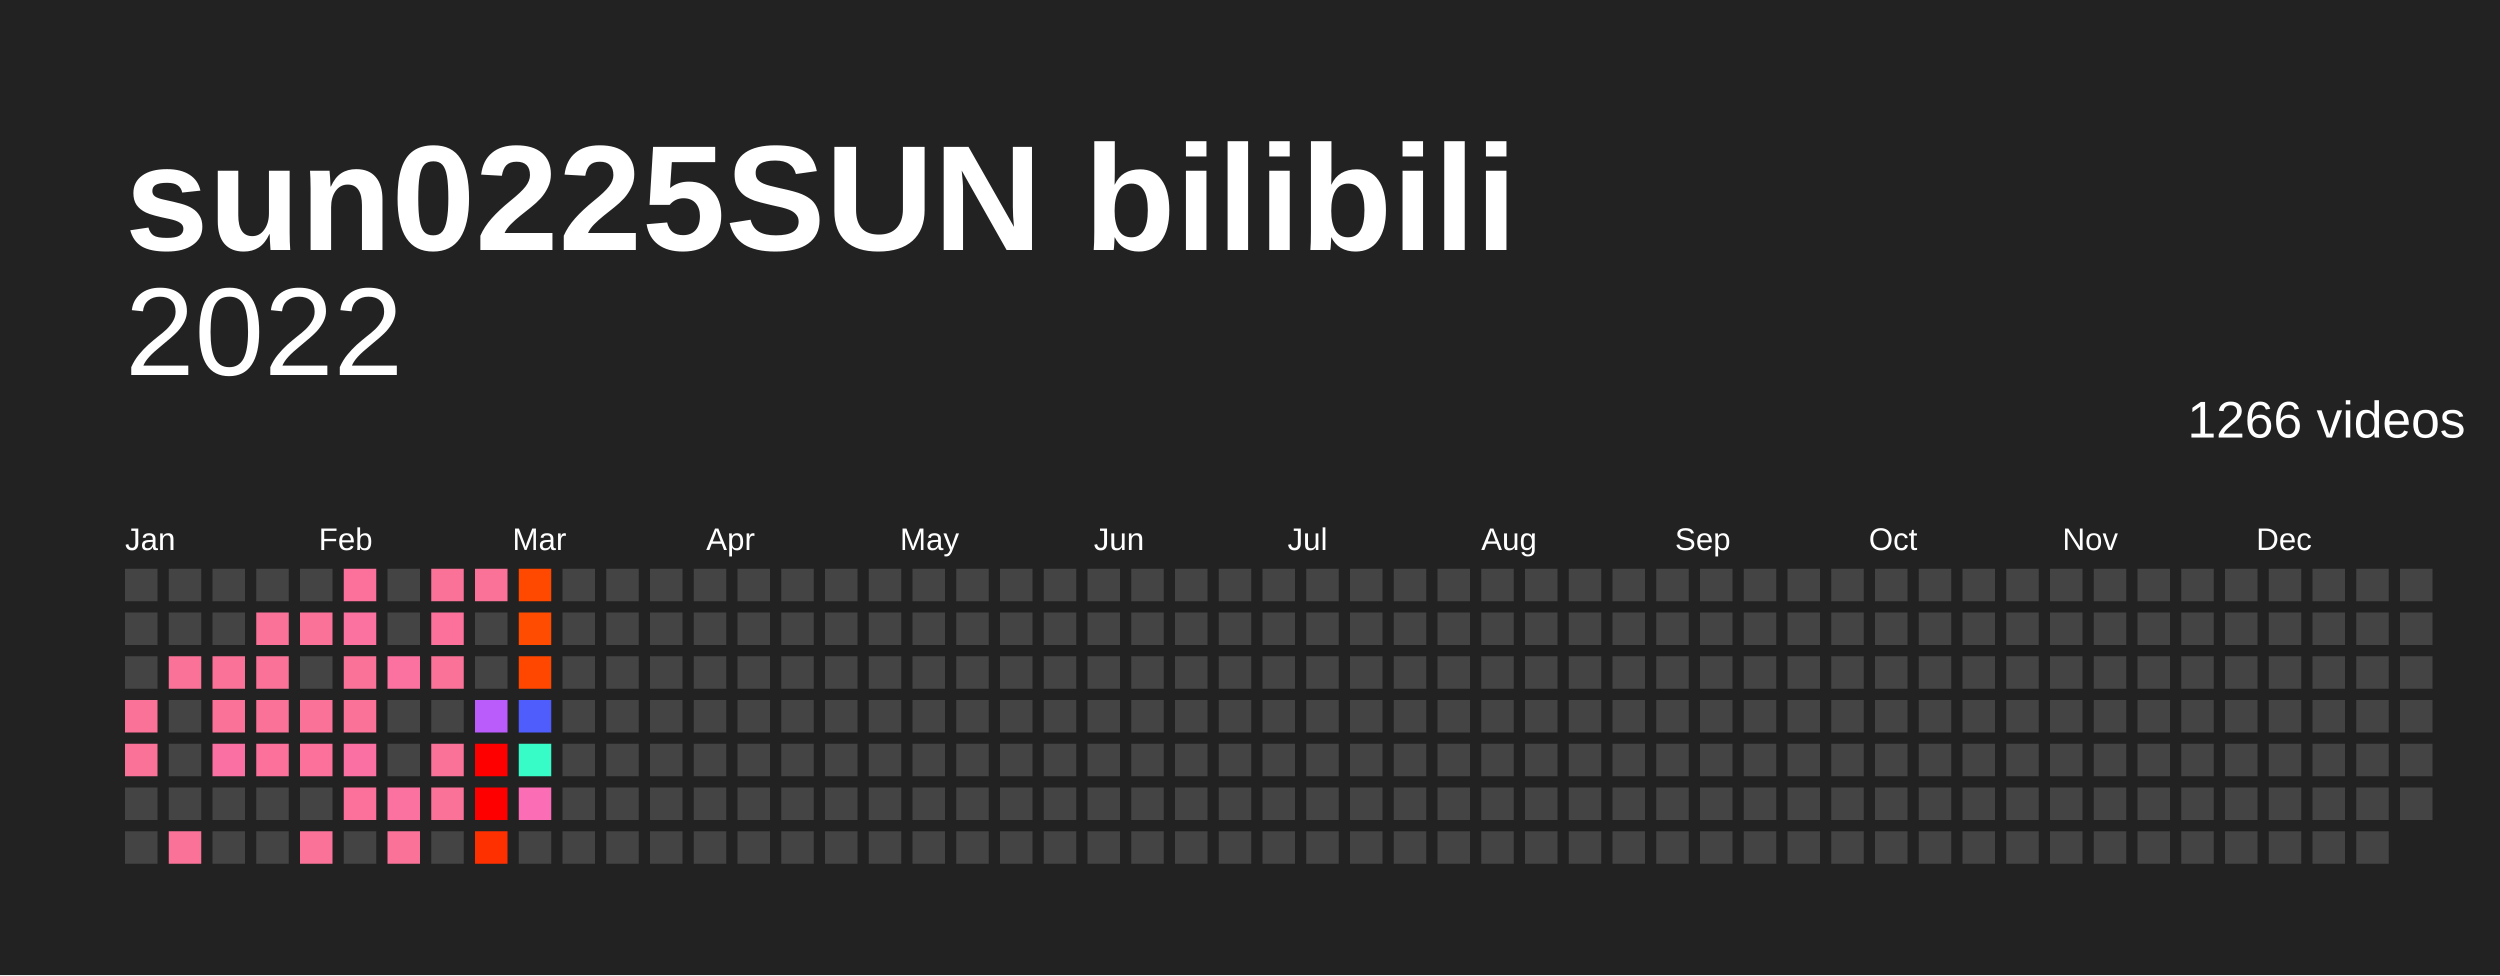
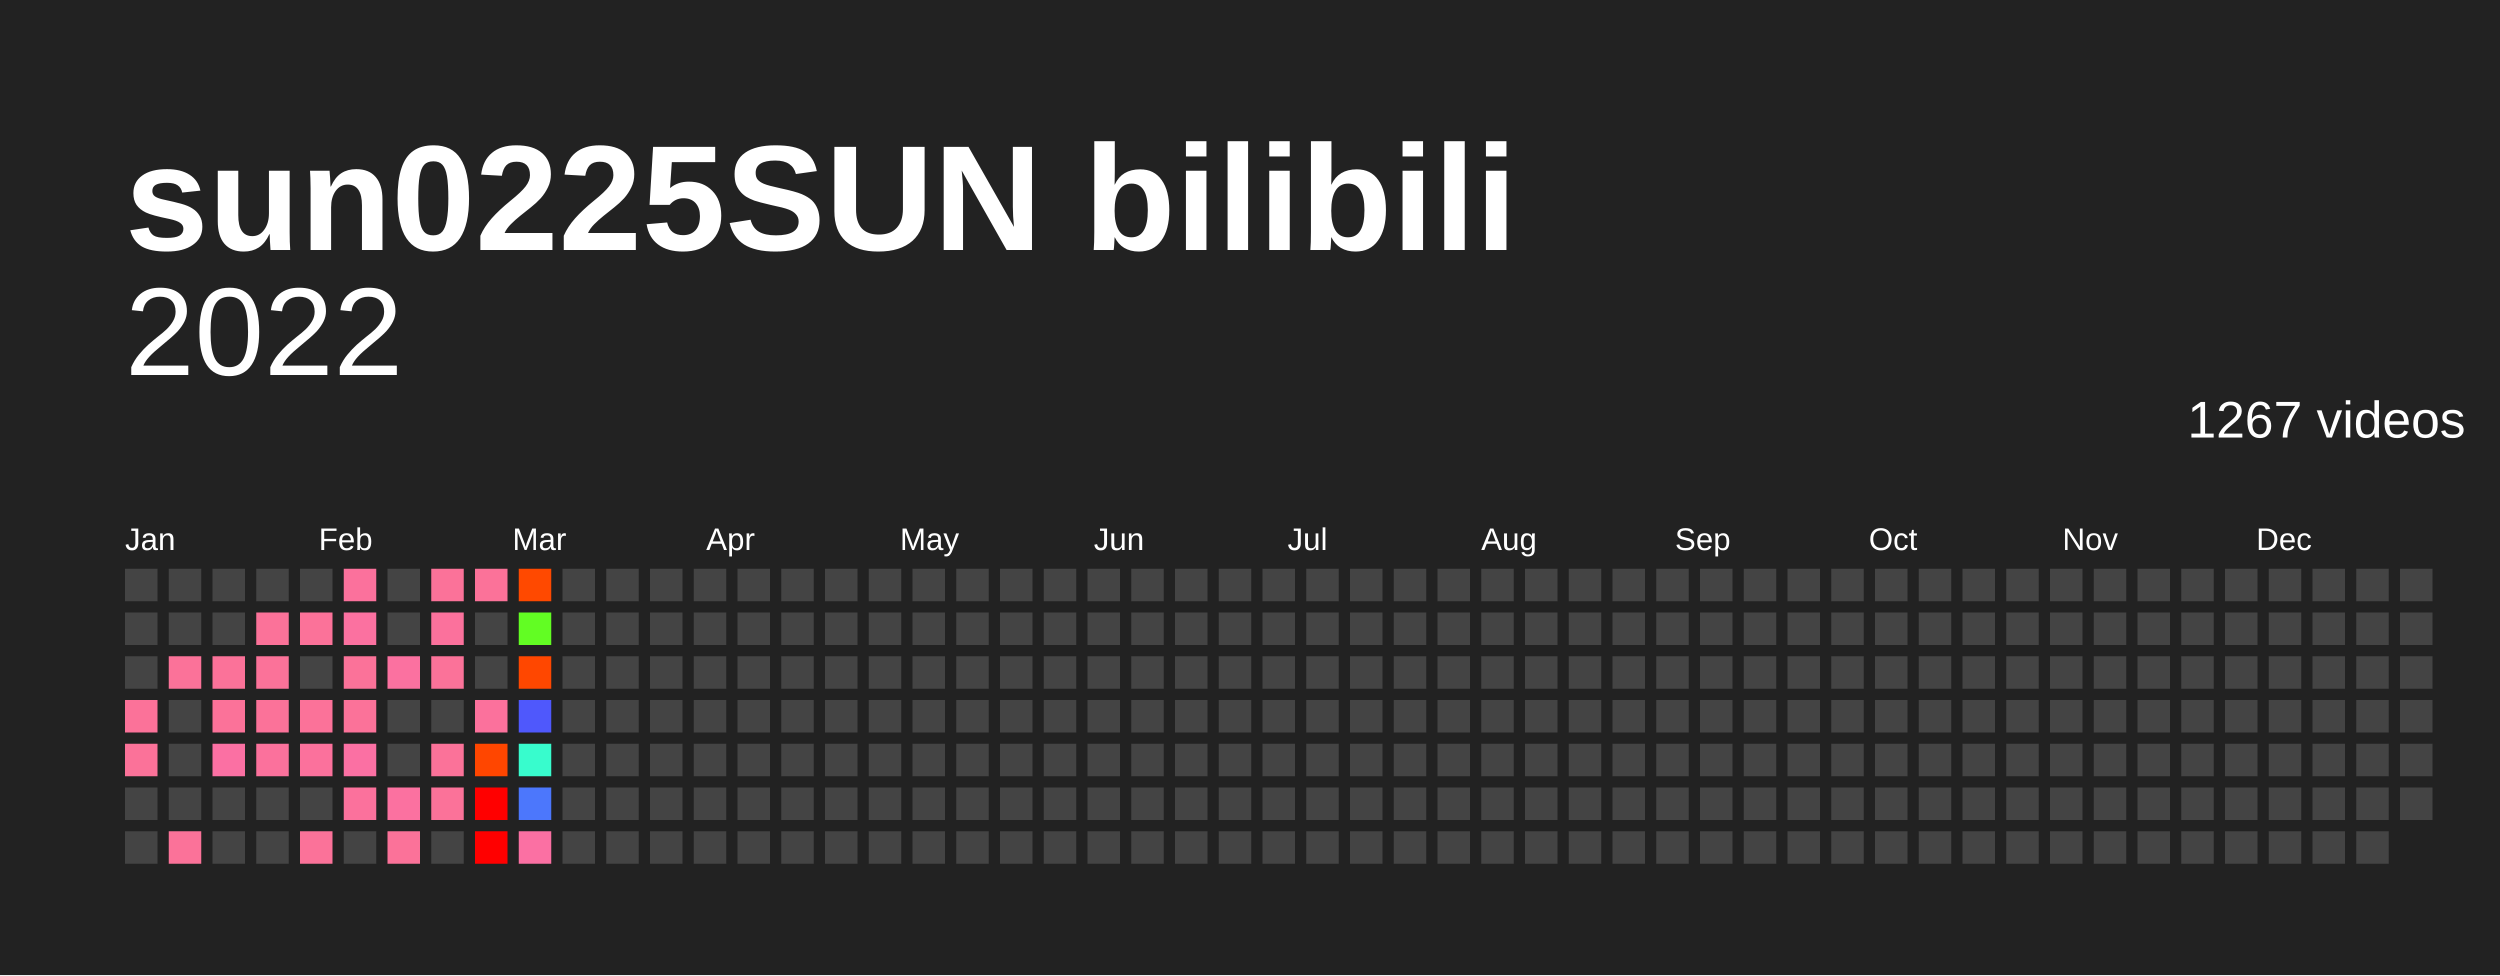
<svg xmlns="http://www.w3.org/2000/svg" baseProfile="full" height="78mm" version="1.1" viewBox="0,0,200,78" width="200mm">
  <defs />
  <rect fill="#222222" height="78" width="200" x="0" y="0" />
  <text fill="#FFFFFF" style="font-size:12px; font-family:Arial; font-weight:bold;" x="10" y="20">sun0225SUN bilibili</text>
  <text alignment-baseline="hanging" fill="#FFFFFF" style="font-size:10.0px; font-family:Arial;" x="10" y="30">2022</text>
-   <text alignment-baseline="hanging" fill="#FFFFFF" style="font-size:4.125px; font-family:Arial;" x="175" y="35">1266 videos</text>
+   <text alignment-baseline="hanging" fill="#FFFFFF" style="font-size:4.125px; font-family:Arial;" x="175" y="35">1267 videos</text>
  <text fill="#FFFFFF" style="font-size:2.5px; font-family:Arial" x="10.0" y="44">Jan</text>
  <text fill="#FFFFFF" style="font-size:2.5px; font-family:Arial" x="25.5" y="44">Feb</text>
  <text fill="#FFFFFF" style="font-size:2.5px; font-family:Arial" x="41.0" y="44">Mar</text>
  <text fill="#FFFFFF" style="font-size:2.5px; font-family:Arial" x="56.5" y="44">Apr</text>
  <text fill="#FFFFFF" style="font-size:2.5px; font-family:Arial" x="72.0" y="44">May</text>
  <text fill="#FFFFFF" style="font-size:2.5px; font-family:Arial" x="87.5" y="44">Jun</text>
  <text fill="#FFFFFF" style="font-size:2.5px; font-family:Arial" x="103.0" y="44">Jul</text>
  <text fill="#FFFFFF" style="font-size:2.5px; font-family:Arial" x="118.5" y="44">Aug</text>
  <text fill="#FFFFFF" style="font-size:2.5px; font-family:Arial" x="134.0" y="44">Sep</text>
  <text fill="#FFFFFF" style="font-size:2.5px; font-family:Arial" x="149.5" y="44">Oct</text>
  <text fill="#FFFFFF" style="font-size:2.5px; font-family:Arial" x="165.0" y="44">Nov</text>
  <text fill="#FFFFFF" style="font-size:2.5px; font-family:Arial" x="180.5" y="44">Dec</text>
  <rect fill="#444444" height="2.6" width="2.6" x="10.0" y="45.5" />
  <rect fill="#444444" height="2.6" width="2.6" x="10.0" y="49.0" />
  <rect fill="#444444" height="2.6" width="2.6" x="10.0" y="52.5" />
  <rect fill="#fb7299" height="2.6" width="2.6" x="10.0" y="56.0" />
  <rect fill="#fb7299" height="2.6" width="2.6" x="10.0" y="59.5" />
  <rect fill="#444444" height="2.6" width="2.6" x="10.0" y="63.0" />
  <rect fill="#444444" height="2.6" width="2.6" x="10.0" y="66.5" />
  <rect fill="#444444" height="2.6" width="2.6" x="13.5" y="45.5" />
  <rect fill="#444444" height="2.6" width="2.6" x="13.5" y="49.0" />
  <rect fill="#fb7299" height="2.6" width="2.6" x="13.5" y="52.5" />
  <rect fill="#444444" height="2.6" width="2.6" x="13.5" y="56.0" />
  <rect fill="#444444" height="2.6" width="2.6" x="13.5" y="59.5" />
  <rect fill="#444444" height="2.6" width="2.6" x="13.5" y="63.0" />
  <rect fill="#fb7299" height="2.6" width="2.6" x="13.5" y="66.5" />
  <rect fill="#444444" height="2.6" width="2.6" x="17.0" y="45.5" />
  <rect fill="#444444" height="2.6" width="2.6" x="17.0" y="49.0" />
  <rect fill="#fb7299" height="2.6" width="2.6" x="17.0" y="52.5" />
  <rect fill="#fb7299" height="2.6" width="2.6" x="17.0" y="56.0" />
  <rect fill="#fb70a3" height="2.6" width="2.6" x="17.0" y="59.5" />
  <rect fill="#444444" height="2.6" width="2.6" x="17.0" y="63.0" />
  <rect fill="#444444" height="2.6" width="2.6" x="17.0" y="66.5" />
  <rect fill="#444444" height="2.6" width="2.6" x="20.5" y="45.5" />
  <rect fill="#fb7299" height="2.6" width="2.6" x="20.5" y="49.0" />
  <rect fill="#fb7299" height="2.6" width="2.6" x="20.5" y="52.5" />
  <rect fill="#fb7299" height="2.6" width="2.6" x="20.5" y="56.0" />
  <rect fill="#fb719c" height="2.6" width="2.6" x="20.5" y="59.5" />
  <rect fill="#444444" height="2.6" width="2.6" x="20.5" y="63.0" />
  <rect fill="#444444" height="2.6" width="2.6" x="20.5" y="66.5" />
  <rect fill="#444444" height="2.6" width="2.6" x="24.0" y="45.5" />
  <rect fill="#fb7299" height="2.6" width="2.6" x="24.0" y="49.0" />
  <rect fill="#444444" height="2.6" width="2.6" x="24.0" y="52.5" />
  <rect fill="#fb7299" height="2.6" width="2.6" x="24.0" y="56.0" />
  <rect fill="#fb719c" height="2.6" width="2.6" x="24.0" y="59.5" />
  <rect fill="#444444" height="2.6" width="2.6" x="24.0" y="63.0" />
  <rect fill="#fb7299" height="2.6" width="2.6" x="24.0" y="66.5" />
  <rect fill="#fb719c" height="2.6" width="2.6" x="27.5" y="45.5" />
  <rect fill="#fb71a0" height="2.6" width="2.6" x="27.5" y="49.0" />
  <rect fill="#fb7299" height="2.6" width="2.6" x="27.5" y="52.5" />
  <rect fill="#fb7299" height="2.6" width="2.6" x="27.5" y="56.0" />
  <rect fill="#fb70a3" height="2.6" width="2.6" x="27.5" y="59.5" />
  <rect fill="#fb719c" height="2.6" width="2.6" x="27.5" y="63.0" />
  <rect fill="#444444" height="2.6" width="2.6" x="27.5" y="66.5" />
  <rect fill="#444444" height="2.6" width="2.6" x="31.0" y="45.5" />
  <rect fill="#444444" height="2.6" width="2.6" x="31.0" y="49.0" />
  <rect fill="#fb71a0" height="2.6" width="2.6" x="31.0" y="52.5" />
  <rect fill="#444444" height="2.6" width="2.6" x="31.0" y="56.0" />
  <rect fill="#444444" height="2.6" width="2.6" x="31.0" y="59.5" />
  <rect fill="#fb71a0" height="2.6" width="2.6" x="31.0" y="63.0" />
  <rect fill="#fb7299" height="2.6" width="2.6" x="31.0" y="66.5" />
  <rect fill="#fb7299" height="2.6" width="2.6" x="34.5" y="45.5" />
  <rect fill="#fb719c" height="2.6" width="2.6" x="34.5" y="49.0" />
  <rect fill="#fb7299" height="2.6" width="2.6" x="34.5" y="52.5" />
  <rect fill="#444444" height="2.6" width="2.6" x="34.5" y="56.0" />
  <rect fill="#fb7299" height="2.6" width="2.6" x="34.5" y="59.5" />
  <rect fill="#fb7299" height="2.6" width="2.6" x="34.5" y="63.0" />
  <rect fill="#444444" height="2.6" width="2.6" x="34.5" y="66.5" />
  <rect fill="#fb7299" height="2.6" width="2.6" x="38.0" y="45.5" />
  <rect fill="#444444" height="2.6" width="2.6" x="38.0" y="49.0" />
  <rect fill="#444444" height="2.6" width="2.6" x="38.0" y="52.5" />
-   <rect fill="#b95cfb" height="2.6" width="2.6" x="38.0" y="56.0" />
-   <rect fill="red" height="2.6" width="2.6" x="38.0" y="59.5" />
+   <rect fill="#fb719c" height="2.6" width="2.6" x="38.0" y="56.0" />
+   <rect fill="#ff4600" height="2.6" width="2.6" x="38.0" y="59.5" />
  <rect fill="red" height="2.6" width="2.6" x="38.0" y="63.0" />
-   <rect fill="#ff3000" height="2.6" width="2.6" x="38.0" y="66.5" />
+   <rect fill="red" height="2.6" width="2.6" x="38.0" y="66.5" />
  <rect fill="#ff4900" height="2.6" width="2.6" x="41.5" y="45.5" />
-   <rect fill="#ff4c00" height="2.6" width="2.6" x="41.5" y="49.0" />
+   <rect fill="#62fd23" height="2.6" width="2.6" x="41.5" y="49.0" />
  <rect fill="#ff4700" height="2.6" width="2.6" x="41.5" y="52.5" />
-   <rect fill="#4f5dfc" height="2.6" width="2.6" x="41.5" y="56.0" />
-   <rect fill="#37fcc8" height="2.6" width="2.6" x="41.5" y="59.5" />
-   <rect fill="#fb6eb5" height="2.6" width="2.6" x="41.5" y="63.0" />
-   <rect fill="#444444" height="2.6" width="2.6" x="41.5" y="66.5" />
+   <rect fill="#4f58fc" height="2.6" width="2.6" x="41.5" y="56.0" />
+   <rect fill="#38fccd" height="2.6" width="2.6" x="41.5" y="59.5" />
+   <rect fill="#4c77fc" height="2.6" width="2.6" x="41.5" y="63.0" />
+   <rect fill="#fb70a3" height="2.6" width="2.6" x="41.5" y="66.5" />
  <rect fill="#444444" height="2.6" width="2.6" x="45.0" y="45.5" />
  <rect fill="#444444" height="2.6" width="2.6" x="45.0" y="49.0" />
  <rect fill="#444444" height="2.6" width="2.6" x="45.0" y="52.5" />
  <rect fill="#444444" height="2.6" width="2.6" x="45.0" y="56.0" />
  <rect fill="#444444" height="2.6" width="2.6" x="45.0" y="59.5" />
  <rect fill="#444444" height="2.6" width="2.6" x="45.0" y="63.0" />
  <rect fill="#444444" height="2.6" width="2.6" x="45.0" y="66.5" />
  <rect fill="#444444" height="2.6" width="2.6" x="48.5" y="45.5" />
  <rect fill="#444444" height="2.6" width="2.6" x="48.5" y="49.0" />
  <rect fill="#444444" height="2.6" width="2.6" x="48.5" y="52.5" />
  <rect fill="#444444" height="2.6" width="2.6" x="48.5" y="56.0" />
  <rect fill="#444444" height="2.6" width="2.6" x="48.5" y="59.5" />
  <rect fill="#444444" height="2.6" width="2.6" x="48.5" y="63.0" />
  <rect fill="#444444" height="2.6" width="2.6" x="48.5" y="66.5" />
  <rect fill="#444444" height="2.6" width="2.6" x="52.0" y="45.5" />
  <rect fill="#444444" height="2.6" width="2.6" x="52.0" y="49.0" />
  <rect fill="#444444" height="2.6" width="2.6" x="52.0" y="52.5" />
  <rect fill="#444444" height="2.6" width="2.6" x="52.0" y="56.0" />
  <rect fill="#444444" height="2.6" width="2.6" x="52.0" y="59.5" />
  <rect fill="#444444" height="2.6" width="2.6" x="52.0" y="63.0" />
  <rect fill="#444444" height="2.6" width="2.6" x="52.0" y="66.5" />
  <rect fill="#444444" height="2.6" width="2.6" x="55.5" y="45.5" />
  <rect fill="#444444" height="2.6" width="2.6" x="55.5" y="49.0" />
  <rect fill="#444444" height="2.6" width="2.6" x="55.5" y="52.5" />
  <rect fill="#444444" height="2.6" width="2.6" x="55.5" y="56.0" />
  <rect fill="#444444" height="2.6" width="2.6" x="55.5" y="59.5" />
  <rect fill="#444444" height="2.6" width="2.6" x="55.5" y="63.0" />
  <rect fill="#444444" height="2.6" width="2.6" x="55.5" y="66.5" />
  <rect fill="#444444" height="2.6" width="2.6" x="59.0" y="45.5" />
  <rect fill="#444444" height="2.6" width="2.6" x="59.0" y="49.0" />
  <rect fill="#444444" height="2.6" width="2.6" x="59.0" y="52.5" />
  <rect fill="#444444" height="2.6" width="2.6" x="59.0" y="56.0" />
  <rect fill="#444444" height="2.6" width="2.6" x="59.0" y="59.5" />
  <rect fill="#444444" height="2.6" width="2.6" x="59.0" y="63.0" />
  <rect fill="#444444" height="2.6" width="2.6" x="59.0" y="66.5" />
  <rect fill="#444444" height="2.6" width="2.6" x="62.5" y="45.5" />
  <rect fill="#444444" height="2.6" width="2.6" x="62.5" y="49.0" />
  <rect fill="#444444" height="2.6" width="2.6" x="62.5" y="52.5" />
  <rect fill="#444444" height="2.6" width="2.6" x="62.5" y="56.0" />
  <rect fill="#444444" height="2.6" width="2.6" x="62.5" y="59.5" />
  <rect fill="#444444" height="2.6" width="2.6" x="62.5" y="63.0" />
  <rect fill="#444444" height="2.6" width="2.6" x="62.5" y="66.5" />
  <rect fill="#444444" height="2.6" width="2.6" x="66.0" y="45.5" />
  <rect fill="#444444" height="2.6" width="2.6" x="66.0" y="49.0" />
  <rect fill="#444444" height="2.6" width="2.6" x="66.0" y="52.5" />
  <rect fill="#444444" height="2.6" width="2.6" x="66.0" y="56.0" />
  <rect fill="#444444" height="2.6" width="2.6" x="66.0" y="59.5" />
  <rect fill="#444444" height="2.6" width="2.6" x="66.0" y="63.0" />
  <rect fill="#444444" height="2.6" width="2.6" x="66.0" y="66.5" />
  <rect fill="#444444" height="2.6" width="2.6" x="69.5" y="45.5" />
  <rect fill="#444444" height="2.6" width="2.6" x="69.5" y="49.0" />
  <rect fill="#444444" height="2.6" width="2.6" x="69.5" y="52.5" />
  <rect fill="#444444" height="2.6" width="2.6" x="69.5" y="56.0" />
  <rect fill="#444444" height="2.6" width="2.6" x="69.5" y="59.5" />
  <rect fill="#444444" height="2.6" width="2.6" x="69.5" y="63.0" />
  <rect fill="#444444" height="2.6" width="2.6" x="69.5" y="66.5" />
  <rect fill="#444444" height="2.6" width="2.6" x="73.0" y="45.5" />
  <rect fill="#444444" height="2.6" width="2.6" x="73.0" y="49.0" />
  <rect fill="#444444" height="2.6" width="2.6" x="73.0" y="52.5" />
  <rect fill="#444444" height="2.6" width="2.6" x="73.0" y="56.0" />
  <rect fill="#444444" height="2.6" width="2.6" x="73.0" y="59.5" />
  <rect fill="#444444" height="2.6" width="2.6" x="73.0" y="63.0" />
  <rect fill="#444444" height="2.6" width="2.6" x="73.0" y="66.5" />
  <rect fill="#444444" height="2.6" width="2.6" x="76.5" y="45.5" />
  <rect fill="#444444" height="2.6" width="2.6" x="76.5" y="49.0" />
  <rect fill="#444444" height="2.6" width="2.6" x="76.5" y="52.5" />
  <rect fill="#444444" height="2.6" width="2.6" x="76.5" y="56.0" />
  <rect fill="#444444" height="2.6" width="2.6" x="76.5" y="59.5" />
  <rect fill="#444444" height="2.6" width="2.6" x="76.5" y="63.0" />
  <rect fill="#444444" height="2.6" width="2.6" x="76.5" y="66.5" />
  <rect fill="#444444" height="2.6" width="2.6" x="80.0" y="45.5" />
  <rect fill="#444444" height="2.6" width="2.6" x="80.0" y="49.0" />
  <rect fill="#444444" height="2.6" width="2.6" x="80.0" y="52.5" />
  <rect fill="#444444" height="2.6" width="2.6" x="80.0" y="56.0" />
  <rect fill="#444444" height="2.6" width="2.6" x="80.0" y="59.5" />
  <rect fill="#444444" height="2.6" width="2.6" x="80.0" y="63.0" />
  <rect fill="#444444" height="2.6" width="2.6" x="80.0" y="66.5" />
  <rect fill="#444444" height="2.6" width="2.6" x="83.5" y="45.5" />
  <rect fill="#444444" height="2.6" width="2.6" x="83.5" y="49.0" />
  <rect fill="#444444" height="2.6" width="2.6" x="83.5" y="52.5" />
  <rect fill="#444444" height="2.6" width="2.6" x="83.5" y="56.0" />
  <rect fill="#444444" height="2.6" width="2.6" x="83.5" y="59.5" />
  <rect fill="#444444" height="2.6" width="2.6" x="83.5" y="63.0" />
  <rect fill="#444444" height="2.6" width="2.6" x="83.5" y="66.5" />
  <rect fill="#444444" height="2.6" width="2.6" x="87.0" y="45.5" />
  <rect fill="#444444" height="2.6" width="2.6" x="87.0" y="49.0" />
  <rect fill="#444444" height="2.6" width="2.6" x="87.0" y="52.5" />
  <rect fill="#444444" height="2.6" width="2.6" x="87.0" y="56.0" />
  <rect fill="#444444" height="2.6" width="2.6" x="87.0" y="59.5" />
  <rect fill="#444444" height="2.6" width="2.6" x="87.0" y="63.0" />
  <rect fill="#444444" height="2.6" width="2.6" x="87.0" y="66.5" />
  <rect fill="#444444" height="2.6" width="2.6" x="90.5" y="45.5" />
  <rect fill="#444444" height="2.6" width="2.6" x="90.5" y="49.0" />
  <rect fill="#444444" height="2.6" width="2.6" x="90.5" y="52.5" />
  <rect fill="#444444" height="2.6" width="2.6" x="90.5" y="56.0" />
  <rect fill="#444444" height="2.6" width="2.6" x="90.5" y="59.5" />
  <rect fill="#444444" height="2.6" width="2.6" x="90.5" y="63.0" />
  <rect fill="#444444" height="2.6" width="2.6" x="90.5" y="66.5" />
  <rect fill="#444444" height="2.6" width="2.6" x="94.0" y="45.5" />
  <rect fill="#444444" height="2.6" width="2.6" x="94.0" y="49.0" />
  <rect fill="#444444" height="2.6" width="2.6" x="94.0" y="52.5" />
  <rect fill="#444444" height="2.6" width="2.6" x="94.0" y="56.0" />
  <rect fill="#444444" height="2.6" width="2.6" x="94.0" y="59.5" />
  <rect fill="#444444" height="2.6" width="2.6" x="94.0" y="63.0" />
  <rect fill="#444444" height="2.6" width="2.6" x="94.0" y="66.5" />
  <rect fill="#444444" height="2.6" width="2.6" x="97.5" y="45.5" />
  <rect fill="#444444" height="2.6" width="2.6" x="97.5" y="49.0" />
  <rect fill="#444444" height="2.6" width="2.6" x="97.5" y="52.5" />
  <rect fill="#444444" height="2.6" width="2.6" x="97.5" y="56.0" />
  <rect fill="#444444" height="2.6" width="2.6" x="97.5" y="59.5" />
  <rect fill="#444444" height="2.6" width="2.6" x="97.5" y="63.0" />
  <rect fill="#444444" height="2.6" width="2.6" x="97.5" y="66.5" />
  <rect fill="#444444" height="2.6" width="2.6" x="101.0" y="45.5" />
  <rect fill="#444444" height="2.6" width="2.6" x="101.0" y="49.0" />
  <rect fill="#444444" height="2.6" width="2.6" x="101.0" y="52.5" />
  <rect fill="#444444" height="2.6" width="2.6" x="101.0" y="56.0" />
  <rect fill="#444444" height="2.6" width="2.6" x="101.0" y="59.5" />
  <rect fill="#444444" height="2.6" width="2.6" x="101.0" y="63.0" />
  <rect fill="#444444" height="2.6" width="2.6" x="101.0" y="66.5" />
  <rect fill="#444444" height="2.6" width="2.6" x="104.5" y="45.5" />
  <rect fill="#444444" height="2.6" width="2.6" x="104.5" y="49.0" />
  <rect fill="#444444" height="2.6" width="2.6" x="104.5" y="52.5" />
  <rect fill="#444444" height="2.6" width="2.6" x="104.5" y="56.0" />
  <rect fill="#444444" height="2.6" width="2.6" x="104.5" y="59.5" />
  <rect fill="#444444" height="2.6" width="2.6" x="104.5" y="63.0" />
  <rect fill="#444444" height="2.6" width="2.6" x="104.5" y="66.5" />
  <rect fill="#444444" height="2.6" width="2.6" x="108.0" y="45.5" />
  <rect fill="#444444" height="2.6" width="2.6" x="108.0" y="49.0" />
  <rect fill="#444444" height="2.6" width="2.6" x="108.0" y="52.5" />
  <rect fill="#444444" height="2.6" width="2.6" x="108.0" y="56.0" />
  <rect fill="#444444" height="2.6" width="2.6" x="108.0" y="59.5" />
  <rect fill="#444444" height="2.6" width="2.6" x="108.0" y="63.0" />
  <rect fill="#444444" height="2.6" width="2.6" x="108.0" y="66.5" />
  <rect fill="#444444" height="2.6" width="2.6" x="111.5" y="45.5" />
  <rect fill="#444444" height="2.6" width="2.6" x="111.5" y="49.0" />
  <rect fill="#444444" height="2.6" width="2.6" x="111.5" y="52.5" />
  <rect fill="#444444" height="2.6" width="2.6" x="111.5" y="56.0" />
  <rect fill="#444444" height="2.6" width="2.6" x="111.5" y="59.5" />
  <rect fill="#444444" height="2.6" width="2.6" x="111.5" y="63.0" />
  <rect fill="#444444" height="2.6" width="2.6" x="111.5" y="66.5" />
  <rect fill="#444444" height="2.6" width="2.6" x="115.0" y="45.5" />
  <rect fill="#444444" height="2.6" width="2.6" x="115.0" y="49.0" />
  <rect fill="#444444" height="2.6" width="2.6" x="115.0" y="52.5" />
  <rect fill="#444444" height="2.6" width="2.6" x="115.0" y="56.0" />
  <rect fill="#444444" height="2.6" width="2.6" x="115.0" y="59.5" />
  <rect fill="#444444" height="2.6" width="2.6" x="115.0" y="63.0" />
  <rect fill="#444444" height="2.6" width="2.6" x="115.0" y="66.5" />
  <rect fill="#444444" height="2.6" width="2.6" x="118.5" y="45.5" />
  <rect fill="#444444" height="2.6" width="2.6" x="118.5" y="49.0" />
  <rect fill="#444444" height="2.6" width="2.6" x="118.5" y="52.5" />
  <rect fill="#444444" height="2.6" width="2.6" x="118.5" y="56.0" />
  <rect fill="#444444" height="2.6" width="2.6" x="118.5" y="59.5" />
  <rect fill="#444444" height="2.6" width="2.6" x="118.5" y="63.0" />
  <rect fill="#444444" height="2.6" width="2.6" x="118.5" y="66.5" />
  <rect fill="#444444" height="2.6" width="2.6" x="122.0" y="45.5" />
  <rect fill="#444444" height="2.6" width="2.6" x="122.0" y="49.0" />
  <rect fill="#444444" height="2.6" width="2.6" x="122.0" y="52.5" />
  <rect fill="#444444" height="2.6" width="2.6" x="122.0" y="56.0" />
  <rect fill="#444444" height="2.6" width="2.6" x="122.0" y="59.5" />
  <rect fill="#444444" height="2.6" width="2.6" x="122.0" y="63.0" />
  <rect fill="#444444" height="2.6" width="2.6" x="122.0" y="66.5" />
  <rect fill="#444444" height="2.6" width="2.6" x="125.5" y="45.5" />
  <rect fill="#444444" height="2.6" width="2.6" x="125.5" y="49.0" />
  <rect fill="#444444" height="2.6" width="2.6" x="125.5" y="52.5" />
  <rect fill="#444444" height="2.6" width="2.6" x="125.5" y="56.0" />
  <rect fill="#444444" height="2.6" width="2.6" x="125.5" y="59.5" />
  <rect fill="#444444" height="2.6" width="2.6" x="125.5" y="63.0" />
  <rect fill="#444444" height="2.6" width="2.6" x="125.5" y="66.5" />
  <rect fill="#444444" height="2.6" width="2.6" x="129.0" y="45.5" />
  <rect fill="#444444" height="2.6" width="2.6" x="129.0" y="49.0" />
  <rect fill="#444444" height="2.6" width="2.6" x="129.0" y="52.5" />
  <rect fill="#444444" height="2.6" width="2.6" x="129.0" y="56.0" />
  <rect fill="#444444" height="2.6" width="2.6" x="129.0" y="59.5" />
  <rect fill="#444444" height="2.6" width="2.6" x="129.0" y="63.0" />
  <rect fill="#444444" height="2.6" width="2.6" x="129.0" y="66.5" />
  <rect fill="#444444" height="2.6" width="2.6" x="132.5" y="45.5" />
  <rect fill="#444444" height="2.6" width="2.6" x="132.5" y="49.0" />
  <rect fill="#444444" height="2.6" width="2.6" x="132.5" y="52.5" />
  <rect fill="#444444" height="2.6" width="2.6" x="132.5" y="56.0" />
  <rect fill="#444444" height="2.6" width="2.6" x="132.5" y="59.5" />
  <rect fill="#444444" height="2.6" width="2.6" x="132.5" y="63.0" />
  <rect fill="#444444" height="2.6" width="2.6" x="132.5" y="66.5" />
  <rect fill="#444444" height="2.6" width="2.6" x="136.0" y="45.5" />
  <rect fill="#444444" height="2.6" width="2.6" x="136.0" y="49.0" />
  <rect fill="#444444" height="2.6" width="2.6" x="136.0" y="52.5" />
  <rect fill="#444444" height="2.6" width="2.6" x="136.0" y="56.0" />
  <rect fill="#444444" height="2.6" width="2.6" x="136.0" y="59.5" />
  <rect fill="#444444" height="2.6" width="2.6" x="136.0" y="63.0" />
  <rect fill="#444444" height="2.6" width="2.6" x="136.0" y="66.5" />
  <rect fill="#444444" height="2.6" width="2.6" x="139.5" y="45.5" />
  <rect fill="#444444" height="2.6" width="2.6" x="139.5" y="49.0" />
  <rect fill="#444444" height="2.6" width="2.6" x="139.5" y="52.5" />
  <rect fill="#444444" height="2.6" width="2.6" x="139.5" y="56.0" />
  <rect fill="#444444" height="2.6" width="2.6" x="139.5" y="59.5" />
  <rect fill="#444444" height="2.6" width="2.6" x="139.5" y="63.0" />
  <rect fill="#444444" height="2.6" width="2.6" x="139.5" y="66.5" />
  <rect fill="#444444" height="2.6" width="2.6" x="143.0" y="45.5" />
  <rect fill="#444444" height="2.6" width="2.6" x="143.0" y="49.0" />
  <rect fill="#444444" height="2.6" width="2.6" x="143.0" y="52.5" />
  <rect fill="#444444" height="2.6" width="2.6" x="143.0" y="56.0" />
  <rect fill="#444444" height="2.6" width="2.6" x="143.0" y="59.5" />
  <rect fill="#444444" height="2.6" width="2.6" x="143.0" y="63.0" />
  <rect fill="#444444" height="2.6" width="2.6" x="143.0" y="66.5" />
  <rect fill="#444444" height="2.6" width="2.6" x="146.5" y="45.5" />
  <rect fill="#444444" height="2.6" width="2.6" x="146.5" y="49.0" />
  <rect fill="#444444" height="2.6" width="2.6" x="146.5" y="52.5" />
  <rect fill="#444444" height="2.6" width="2.6" x="146.5" y="56.0" />
  <rect fill="#444444" height="2.6" width="2.6" x="146.5" y="59.5" />
  <rect fill="#444444" height="2.6" width="2.6" x="146.5" y="63.0" />
  <rect fill="#444444" height="2.6" width="2.6" x="146.5" y="66.5" />
  <rect fill="#444444" height="2.6" width="2.6" x="150.0" y="45.5" />
  <rect fill="#444444" height="2.6" width="2.6" x="150.0" y="49.0" />
  <rect fill="#444444" height="2.6" width="2.6" x="150.0" y="52.5" />
  <rect fill="#444444" height="2.6" width="2.6" x="150.0" y="56.0" />
  <rect fill="#444444" height="2.6" width="2.6" x="150.0" y="59.5" />
  <rect fill="#444444" height="2.6" width="2.6" x="150.0" y="63.0" />
  <rect fill="#444444" height="2.6" width="2.6" x="150.0" y="66.5" />
  <rect fill="#444444" height="2.6" width="2.6" x="153.5" y="45.5" />
  <rect fill="#444444" height="2.6" width="2.6" x="153.5" y="49.0" />
  <rect fill="#444444" height="2.6" width="2.6" x="153.5" y="52.5" />
  <rect fill="#444444" height="2.6" width="2.6" x="153.5" y="56.0" />
  <rect fill="#444444" height="2.6" width="2.6" x="153.5" y="59.5" />
  <rect fill="#444444" height="2.6" width="2.6" x="153.5" y="63.0" />
  <rect fill="#444444" height="2.6" width="2.6" x="153.5" y="66.5" />
  <rect fill="#444444" height="2.6" width="2.6" x="157.0" y="45.5" />
  <rect fill="#444444" height="2.6" width="2.6" x="157.0" y="49.0" />
  <rect fill="#444444" height="2.6" width="2.6" x="157.0" y="52.5" />
  <rect fill="#444444" height="2.6" width="2.6" x="157.0" y="56.0" />
  <rect fill="#444444" height="2.6" width="2.6" x="157.0" y="59.5" />
  <rect fill="#444444" height="2.6" width="2.6" x="157.0" y="63.0" />
  <rect fill="#444444" height="2.6" width="2.6" x="157.0" y="66.5" />
  <rect fill="#444444" height="2.6" width="2.6" x="160.5" y="45.5" />
  <rect fill="#444444" height="2.6" width="2.6" x="160.5" y="49.0" />
  <rect fill="#444444" height="2.6" width="2.6" x="160.5" y="52.5" />
  <rect fill="#444444" height="2.6" width="2.6" x="160.5" y="56.0" />
  <rect fill="#444444" height="2.6" width="2.6" x="160.5" y="59.5" />
  <rect fill="#444444" height="2.6" width="2.6" x="160.5" y="63.0" />
  <rect fill="#444444" height="2.6" width="2.6" x="160.5" y="66.5" />
  <rect fill="#444444" height="2.6" width="2.6" x="164.0" y="45.5" />
  <rect fill="#444444" height="2.6" width="2.6" x="164.0" y="49.0" />
  <rect fill="#444444" height="2.6" width="2.6" x="164.0" y="52.5" />
  <rect fill="#444444" height="2.6" width="2.6" x="164.0" y="56.0" />
  <rect fill="#444444" height="2.6" width="2.6" x="164.0" y="59.5" />
  <rect fill="#444444" height="2.6" width="2.6" x="164.0" y="63.0" />
  <rect fill="#444444" height="2.6" width="2.6" x="164.0" y="66.5" />
  <rect fill="#444444" height="2.6" width="2.6" x="167.5" y="45.5" />
  <rect fill="#444444" height="2.6" width="2.6" x="167.5" y="49.0" />
  <rect fill="#444444" height="2.6" width="2.6" x="167.5" y="52.5" />
  <rect fill="#444444" height="2.6" width="2.6" x="167.5" y="56.0" />
  <rect fill="#444444" height="2.6" width="2.6" x="167.5" y="59.5" />
  <rect fill="#444444" height="2.6" width="2.6" x="167.5" y="63.0" />
  <rect fill="#444444" height="2.6" width="2.6" x="167.5" y="66.5" />
  <rect fill="#444444" height="2.6" width="2.6" x="171.0" y="45.5" />
  <rect fill="#444444" height="2.6" width="2.6" x="171.0" y="49.0" />
  <rect fill="#444444" height="2.6" width="2.6" x="171.0" y="52.5" />
  <rect fill="#444444" height="2.6" width="2.6" x="171.0" y="56.0" />
  <rect fill="#444444" height="2.6" width="2.6" x="171.0" y="59.5" />
  <rect fill="#444444" height="2.6" width="2.6" x="171.0" y="63.0" />
  <rect fill="#444444" height="2.6" width="2.6" x="171.0" y="66.5" />
  <rect fill="#444444" height="2.6" width="2.6" x="174.5" y="45.5" />
  <rect fill="#444444" height="2.6" width="2.6" x="174.5" y="49.0" />
  <rect fill="#444444" height="2.6" width="2.6" x="174.5" y="52.5" />
  <rect fill="#444444" height="2.6" width="2.6" x="174.5" y="56.0" />
  <rect fill="#444444" height="2.6" width="2.6" x="174.5" y="59.5" />
  <rect fill="#444444" height="2.6" width="2.6" x="174.5" y="63.0" />
  <rect fill="#444444" height="2.6" width="2.6" x="174.5" y="66.5" />
  <rect fill="#444444" height="2.6" width="2.6" x="178.0" y="45.5" />
  <rect fill="#444444" height="2.6" width="2.6" x="178.0" y="49.0" />
  <rect fill="#444444" height="2.6" width="2.6" x="178.0" y="52.5" />
  <rect fill="#444444" height="2.6" width="2.6" x="178.0" y="56.0" />
  <rect fill="#444444" height="2.6" width="2.6" x="178.0" y="59.5" />
  <rect fill="#444444" height="2.6" width="2.6" x="178.0" y="63.0" />
  <rect fill="#444444" height="2.6" width="2.6" x="178.0" y="66.5" />
  <rect fill="#444444" height="2.6" width="2.6" x="181.5" y="45.5" />
  <rect fill="#444444" height="2.6" width="2.6" x="181.5" y="49.0" />
  <rect fill="#444444" height="2.6" width="2.6" x="181.5" y="52.5" />
  <rect fill="#444444" height="2.6" width="2.6" x="181.5" y="56.0" />
  <rect fill="#444444" height="2.6" width="2.6" x="181.5" y="59.5" />
  <rect fill="#444444" height="2.6" width="2.6" x="181.5" y="63.0" />
  <rect fill="#444444" height="2.6" width="2.6" x="181.5" y="66.5" />
  <rect fill="#444444" height="2.6" width="2.6" x="185.0" y="45.5" />
  <rect fill="#444444" height="2.6" width="2.6" x="185.0" y="49.0" />
  <rect fill="#444444" height="2.6" width="2.6" x="185.0" y="52.5" />
  <rect fill="#444444" height="2.6" width="2.6" x="185.0" y="56.0" />
  <rect fill="#444444" height="2.6" width="2.6" x="185.0" y="59.5" />
  <rect fill="#444444" height="2.6" width="2.6" x="185.0" y="63.0" />
  <rect fill="#444444" height="2.6" width="2.6" x="185.0" y="66.5" />
  <rect fill="#444444" height="2.6" width="2.6" x="188.5" y="45.5" />
  <rect fill="#444444" height="2.6" width="2.6" x="188.5" y="49.0" />
  <rect fill="#444444" height="2.6" width="2.6" x="188.5" y="52.5" />
  <rect fill="#444444" height="2.6" width="2.6" x="188.5" y="56.0" />
  <rect fill="#444444" height="2.6" width="2.6" x="188.5" y="59.5" />
  <rect fill="#444444" height="2.6" width="2.6" x="188.5" y="63.0" />
  <rect fill="#444444" height="2.6" width="2.6" x="188.5" y="66.5" />
  <rect fill="#444444" height="2.6" width="2.6" x="192.0" y="45.5" />
  <rect fill="#444444" height="2.6" width="2.6" x="192.0" y="49.0" />
  <rect fill="#444444" height="2.6" width="2.6" x="192.0" y="52.5" />
  <rect fill="#444444" height="2.6" width="2.6" x="192.0" y="56.0" />
  <rect fill="#444444" height="2.6" width="2.6" x="192.0" y="59.5" />
  <rect fill="#444444" height="2.6" width="2.6" x="192.0" y="63.0" />
</svg>
